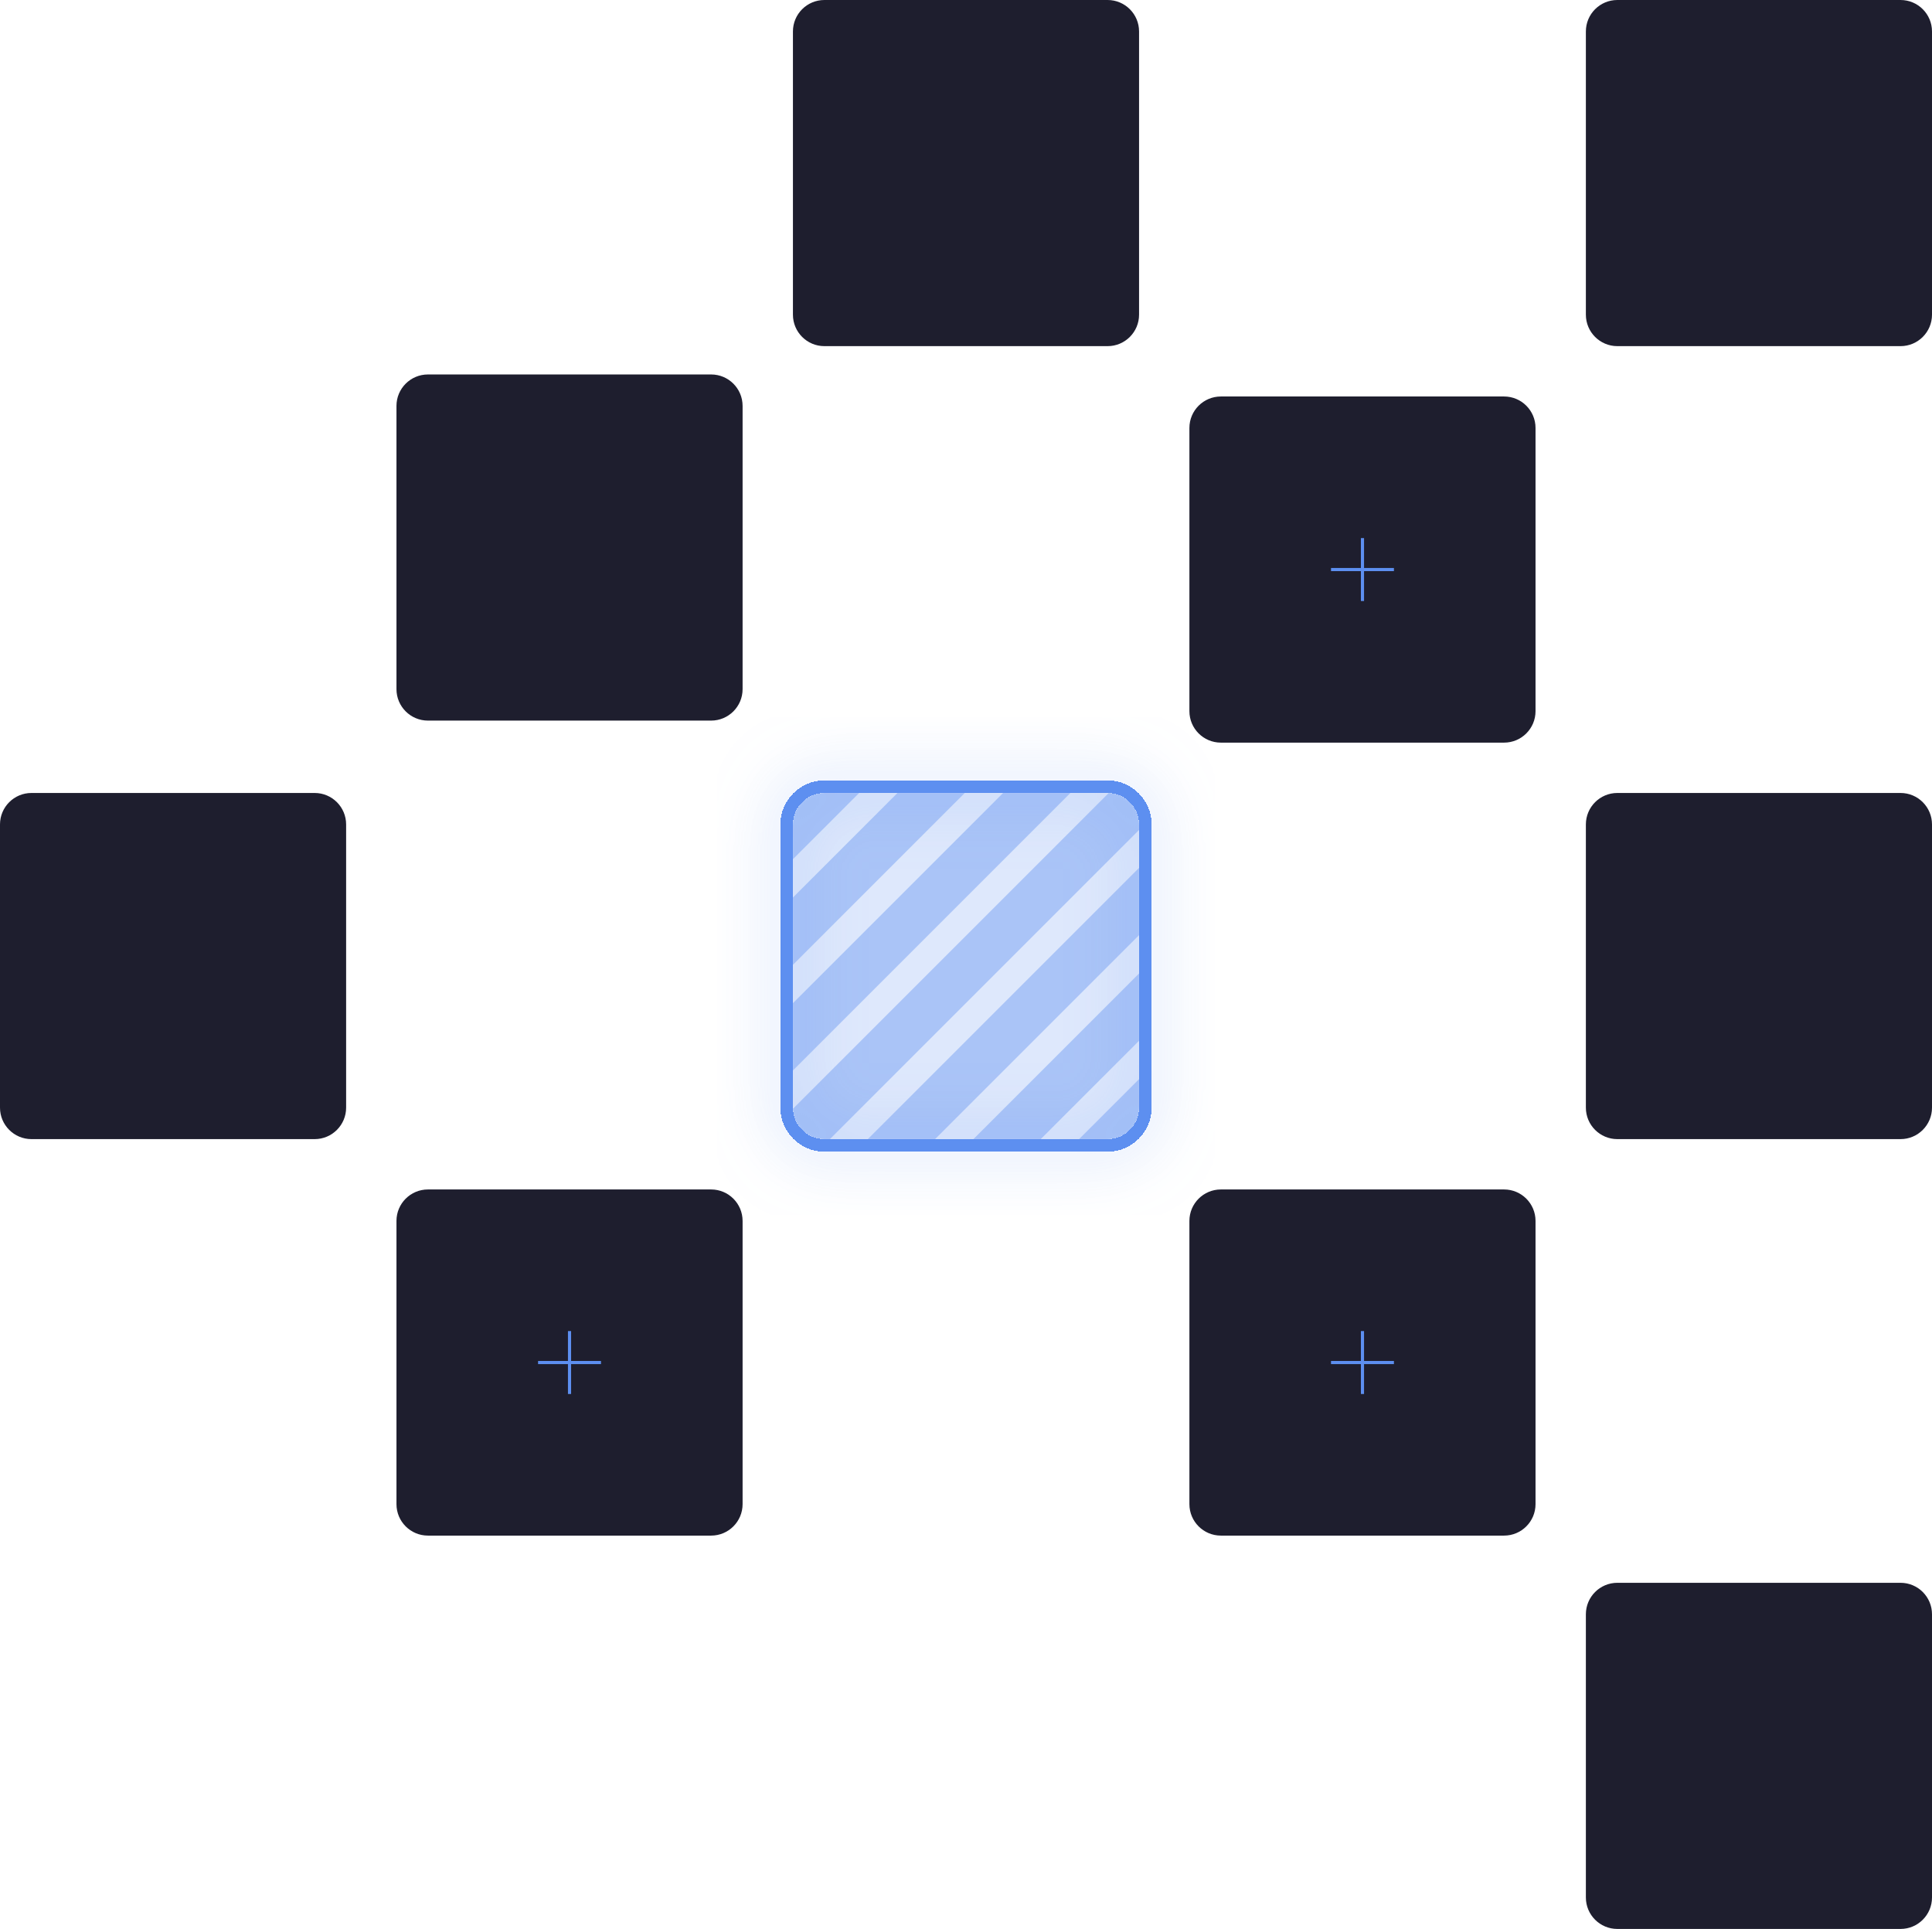
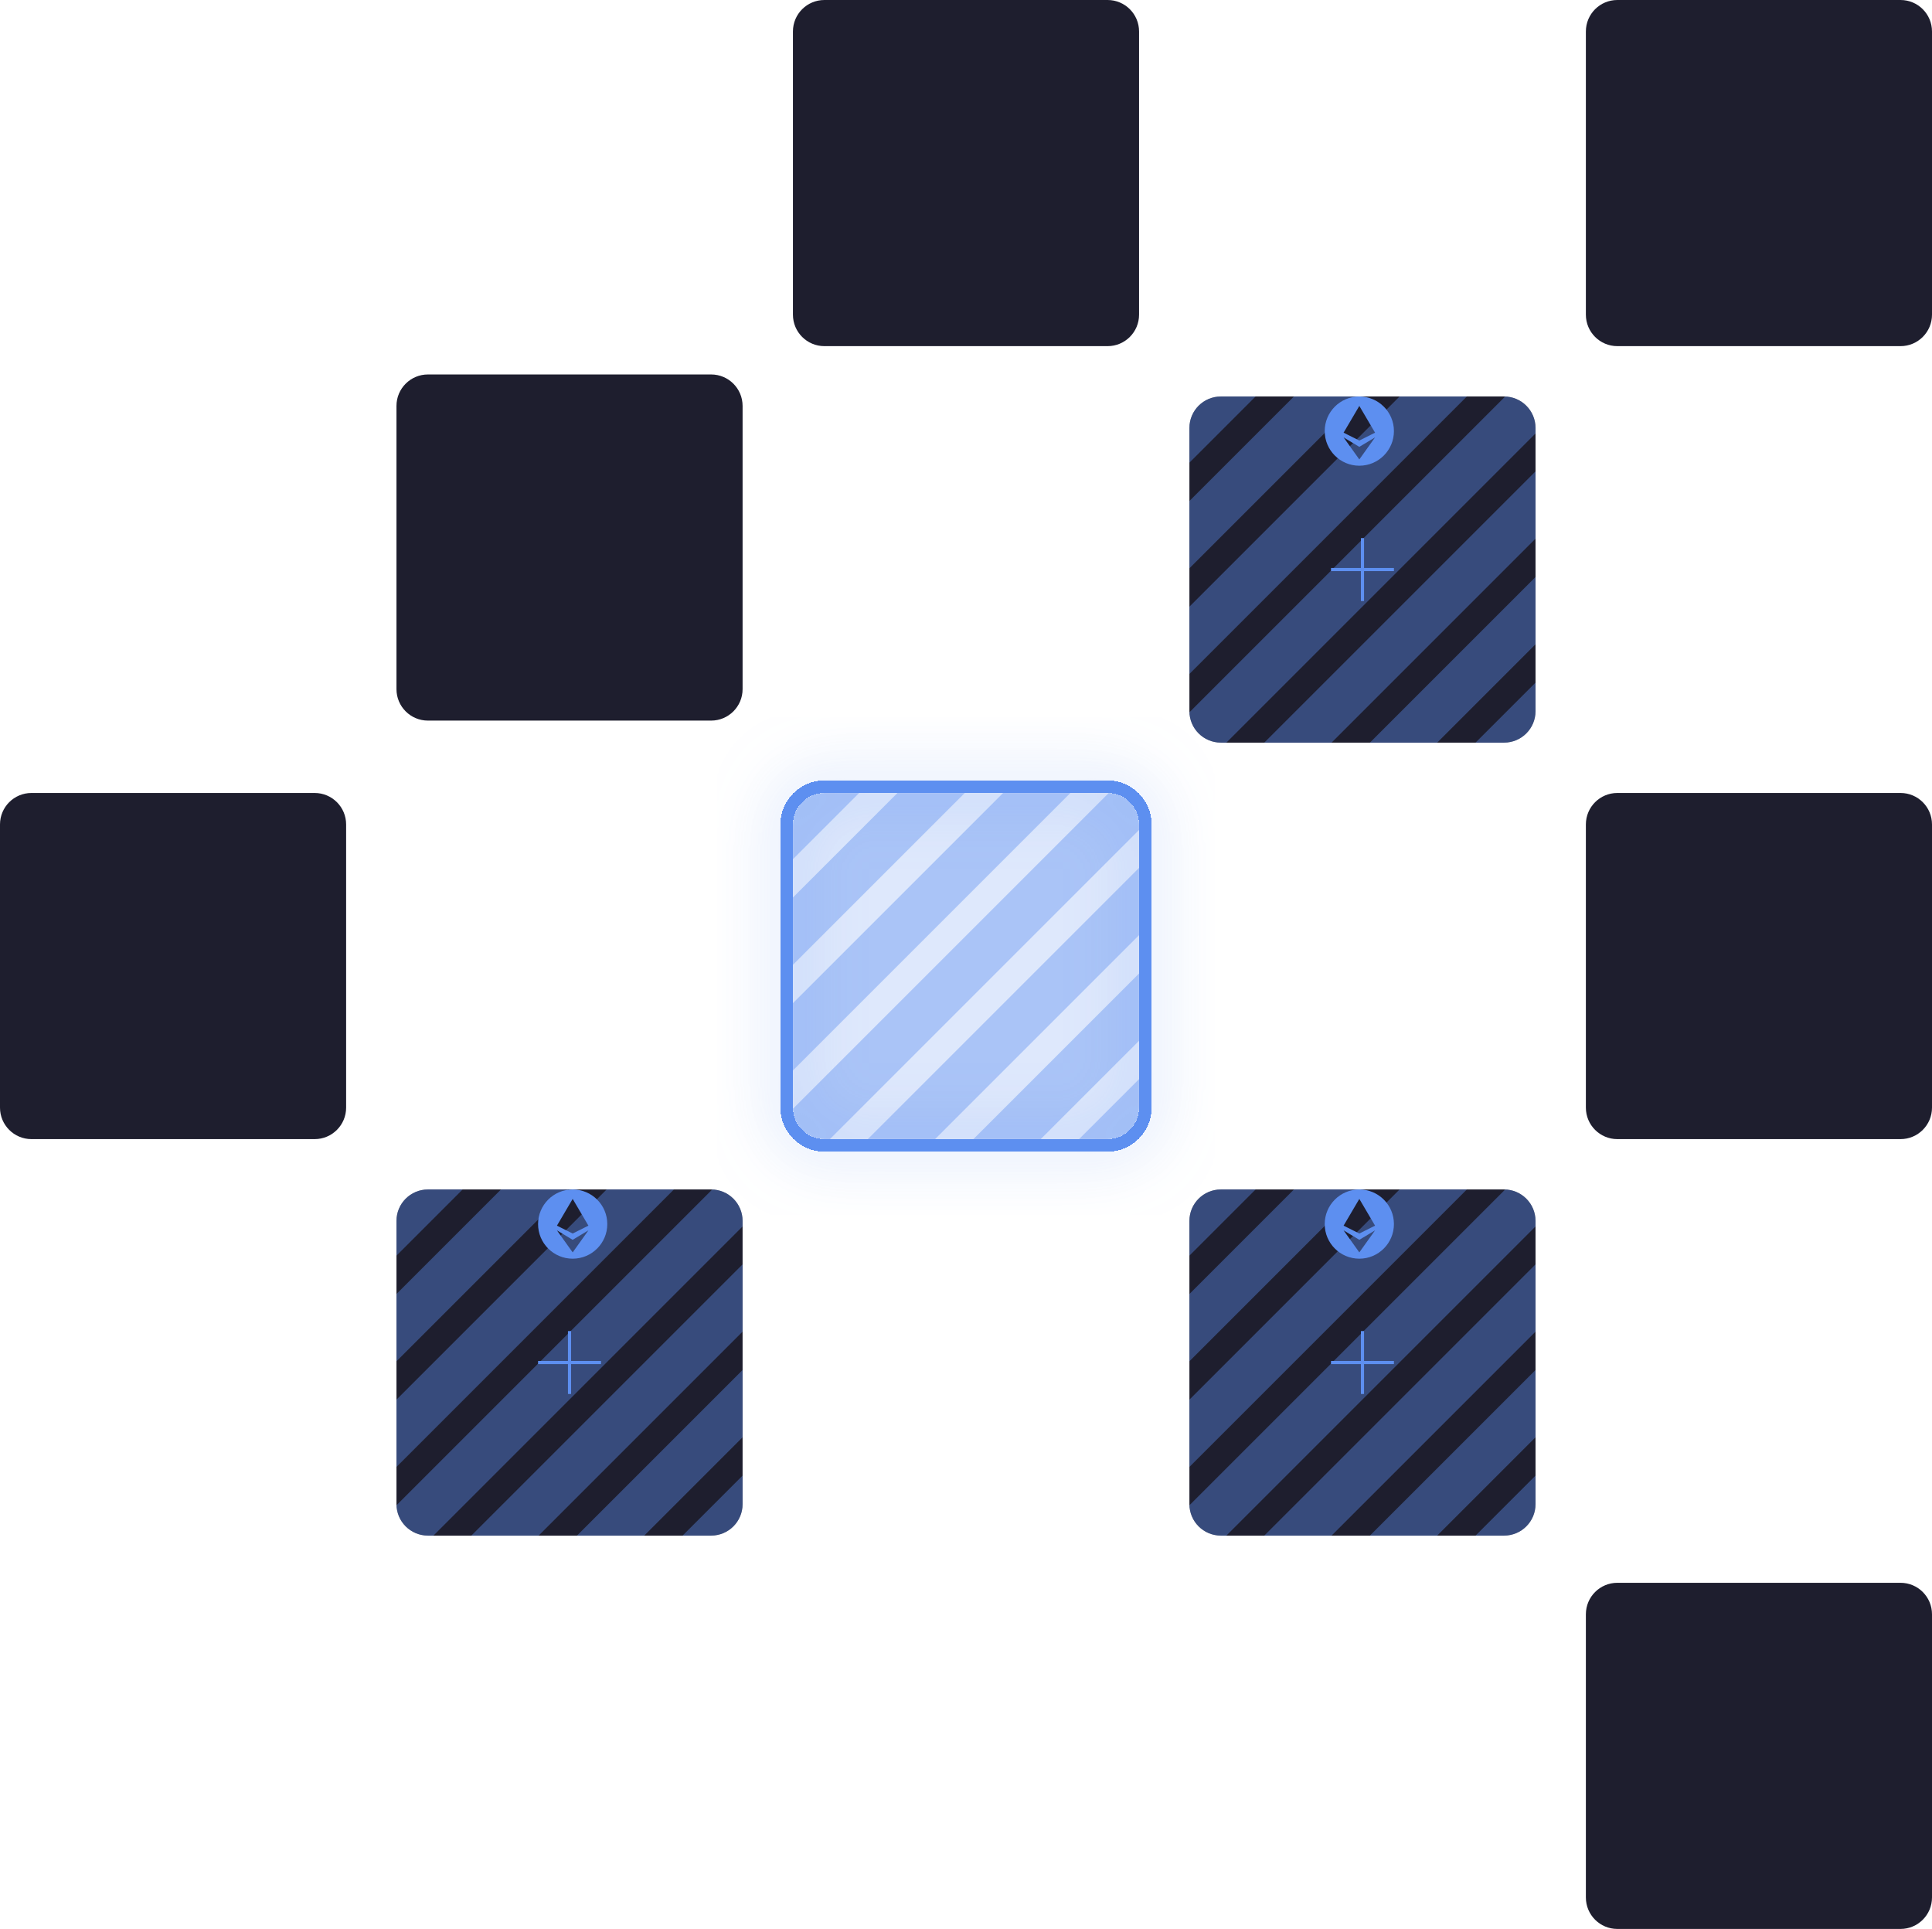
<svg xmlns="http://www.w3.org/2000/svg" width="614" height="613" viewBox="0 0 614 613" fill="none">
  <rect x="252" width="110" height="110" rx="10" fill="#1E1E2E" />
  <rect y="252" width="110" height="110" rx="10" fill="#1E1E2E" />
-   <rect x="378" y="126" width="110" height="110" rx="10" fill="#1E1E2E" />
+   <rect className="first-block" x="378" y="126" width="110" height="110" rx="10" fill="#1E1E2E" />
  <rect x="504" y="252" width="110" height="110" rx="10" fill="#1E1E2E" />
-   <rect x="126" y="378" width="110" height="110" rx="10" fill="#1E1E2E" />
+   <rect className="second-block" x="126" y="378" width="110" height="110" rx="10" fill="#1E1E2E" />
  <rect x="126" y="119" width="110" height="110" rx="10" fill="#1E1E2E" />
  <rect x="504" width="110" height="110" rx="10" fill="#1E1E2E" />
-   <rect x="378" y="378" width="110" height="110" rx="10" fill="#1E1E2E" />
+   <rect className="third-block" x="378" y="378" width="110" height="110" rx="10" fill="#1E1E2E" />
  <rect x="504" y="503" width="110" height="110" rx="10" fill="#1E1E2E" />
  <rect x="252" y="252" width="110" height="110" rx="10" fill="#5D8FF0" fill-opacity="0.2" />
  <path fill-rule="evenodd" clip-rule="evenodd" d="M252 306.608V285.223L285.223 252H306.608L252 306.608ZM252 340.179V318.794L318.794 252H340.179L252 340.179ZM263.75 362H262C256.597 362 252.195 357.715 252.006 352.358L352.358 252.006C357.715 252.195 362 256.597 362 262V263.75L263.75 362ZM297.179 362H275.794L362 275.794V297.179L297.179 362ZM330.75 362H309.365L362 309.365V330.75L330.75 362ZM362 342.936V352C362 357.523 357.523 362 352 362H342.936L362 342.936ZM273.038 252L252 273.038V262C252 256.477 256.477 252 262 252H273.038Z" fill="#5D8FF0" fill-opacity="0.4" />
+   <path className="third-pattern" fill-rule="evenodd" clip-rule="evenodd" d="M378 432.608V411.223L411.223 378H432.608L378 432.608ZM378 466.179V444.794L444.794 378H466.179L378 466.179ZM389.75 488H388C382.597 488 378.195 483.715 378.006 478.358L478.358 378.006C483.715 378.195 488 382.597 488 388V389.75L389.75 488ZM423.179 488H401.794L488 401.794V423.179L423.179 488ZM456.75 488H435.365L488 435.365V456.75L456.75 488ZM488 468.936V478C488 483.523 483.523 488 478 488H468.936L488 468.936ZM399.038 378L378 399.038V388C378 382.477 382.477 378 388 378H399.038Z" fill="#5D8FF0" fill-opacity="0.4" />
+   <path className="first-pattern" fill-rule="evenodd" clip-rule="evenodd" d="M378 180.608V159.223L411.223 126H432.608L378 180.608ZM378 214.179V192.794L444.794 126H466.179L378 214.179ZM389.75 236H388C382.597 236 378.195 231.715 378.006 226.358L478.358 126.006C483.715 126.195 488 130.597 488 136V137.75L389.75 236ZM423.179 236H401.794L488 149.794V171.179L423.179 236ZM456.75 236H435.365L488 183.365V204.75L456.75 236ZM488 216.936V226C488 231.523 483.523 236 478 236H468.936L488 216.936ZM399.038 126L378 147.038V136C378 130.477 382.477 126 388 126H399.038Z" fill="#5D8FF0" fill-opacity="0.4" />
+   <path className="second-pattern" fill-rule="evenodd" clip-rule="evenodd" d="M126 432.608V411.223L159.223 378H180.608L126 432.608ZM126 466.179V444.794L192.794 378H214.179L126 466.179ZM137.75 488H136C130.597 488 126.195 483.715 126.006 478.358L226.358 378.006C231.715 378.195 236 382.597 236 388V389.75L137.75 488ZM171.179 488H149.794L236 401.794V423.179L171.179 488ZM204.75 488H183.365L236 435.365V456.75L204.75 488ZM236 468.936V478C236 483.523 231.523 488 226 488H216.936L236 468.936ZM147.038 378L126 399.038V388C126 382.477 130.477 378 136 378H147.038Z" fill="#5D8FF0" fill-opacity="0.4" />
  <g filter="url(#filter0_d_391_108)">
    <rect x="250" y="250" width="114" height="114" rx="12" stroke="#5D8FF0" stroke-width="4" shape-rendering="crispEdges" />
  </g>
-   <path fill-rule="evenodd" clip-rule="evenodd" d="M180.5 433.5V443H181.5V433.5H191V432.5H181.5V423H180.5V432.5H171V433.5H180.5Z" fill="#5D8FF0" />
-   <path fill-rule="evenodd" clip-rule="evenodd" d="M432.5 433.5V443H433.5V433.5H443V432.5H433.5V423H432.5V432.5H423V433.5H432.5Z" fill="#5D8FF0" />
-   <path fill-rule="evenodd" clip-rule="evenodd" d="M432.5 181.5V191H433.5V181.5H443V180.5H433.5V171H432.5V180.5H423V181.5H432.5Z" fill="#5D8FF0" />
+   <path className="second-plus" fill-rule="evenodd" clip-rule="evenodd" d="M180.5 433.5V443H181.5V433.5H191V432.5H181.5V423H180.5V432.5H171V433.5H180.5Z" fill="#5D8FF0" />
+   <path className="third-plus" fill-rule="evenodd" clip-rule="evenodd" d="M432.5 433.5V443H433.5V433.5H443V432.5H433.5V423H432.5V432.5H423V433.5H432.5Z" fill="#5D8FF0" />
+   <path className="first-plus" fill-rule="evenodd" clip-rule="evenodd" d="M432.5 181.5V191H433.5V181.5H443V180.5H433.5V171H432.5V180.5H423V181.5H432.5Z" fill="#5D8FF0" />
+   <path className="second-ether" fill-rule="evenodd" clip-rule="evenodd" d="M432 148C438.075 148 443 143.075 443 137C443 130.925 438.075 126 432 126C425.925 126 421 130.925 421 137C421 143.075 425.925 148 432 148ZM427 137.5L432 129L437 137.5L432 140L427 137.5ZM432 142L437 139L432 146L427 139L432 142Z" fill="#5D8FF0" />
+   <path className="third-ether" fill-rule="evenodd" clip-rule="evenodd" d="M182 400C188.075 400 193 395.075 193 389C193 382.925 188.075 378 182 378C175.925 378 171 382.925 171 389C171 395.075 175.925 400 182 400ZM177 389.5L182 381L187 389.5L182 392L177 389.5ZM182 394L187 391L182 398L177 391L182 394Z" fill="#5D8FF0" />
+   <path className="first-ether" fill-rule="evenodd" clip-rule="evenodd" d="M432 400C438.075 400 443 395.075 443 389C443 382.925 438.075 378 432 378C425.925 378 421 382.925 421 389C421 395.075 425.925 400 432 400ZM427 389.5L432 381L437 389.5L432 392L427 389.5ZM432 394L437 391L432 398L427 391L432 394Z" fill="#5D8FF0" />
  <defs>
    <filter id="filter0_d_391_108" x="228" y="228" width="158" height="158" filterUnits="userSpaceOnUse" color-interpolation-filters="sRGB">
      <feFlood flood-opacity="0" result="BackgroundImageFix" />
      <feColorMatrix in="SourceAlpha" type="matrix" values="0 0 0 0 0 0 0 0 0 0 0 0 0 0 0 0 0 0 127 0" result="hardAlpha" />
      <feOffset />
      <feGaussianBlur stdDeviation="10" />
      <feComposite in2="hardAlpha" operator="out" />
      <feColorMatrix type="matrix" values="0 0 0 0 0.365 0 0 0 0 0.561 0 0 0 0 0.941 0 0 0 0.55 0" />
      <feBlend mode="normal" in2="BackgroundImageFix" result="effect1_dropShadow_391_108" />
      <feBlend mode="normal" in="SourceGraphic" in2="effect1_dropShadow_391_108" result="shape" />
    </filter>
  </defs>
</svg>
